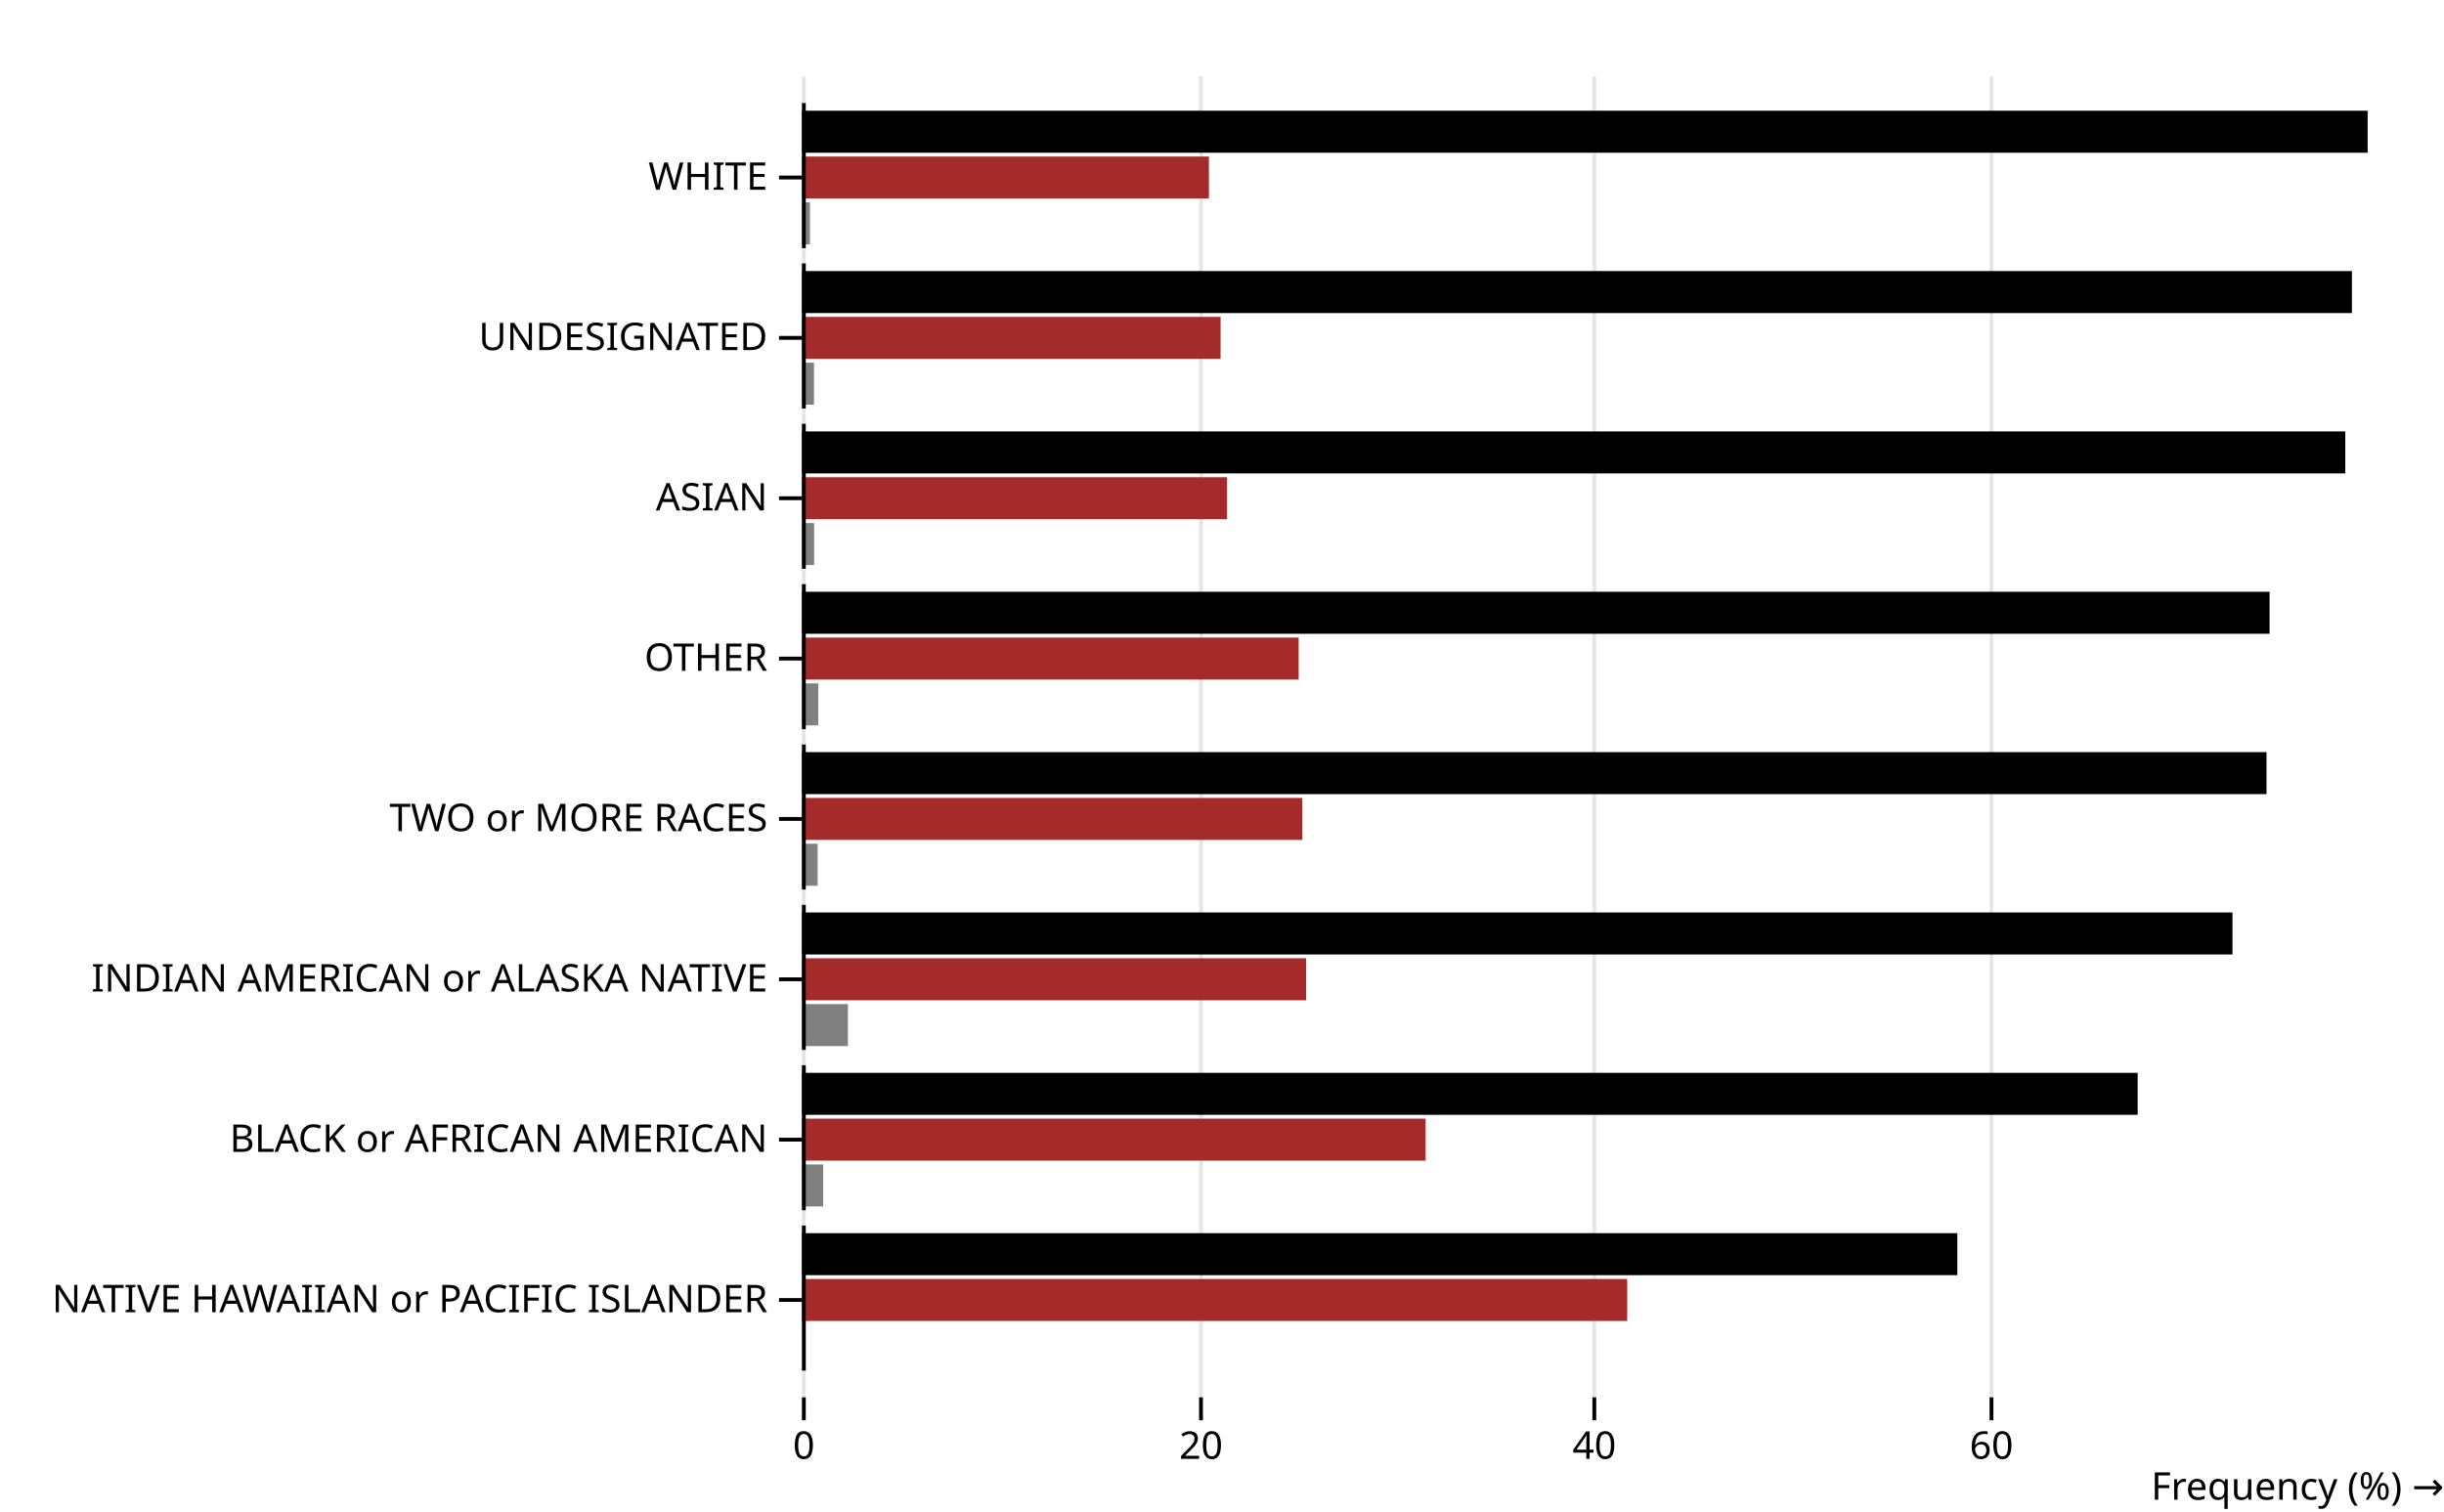
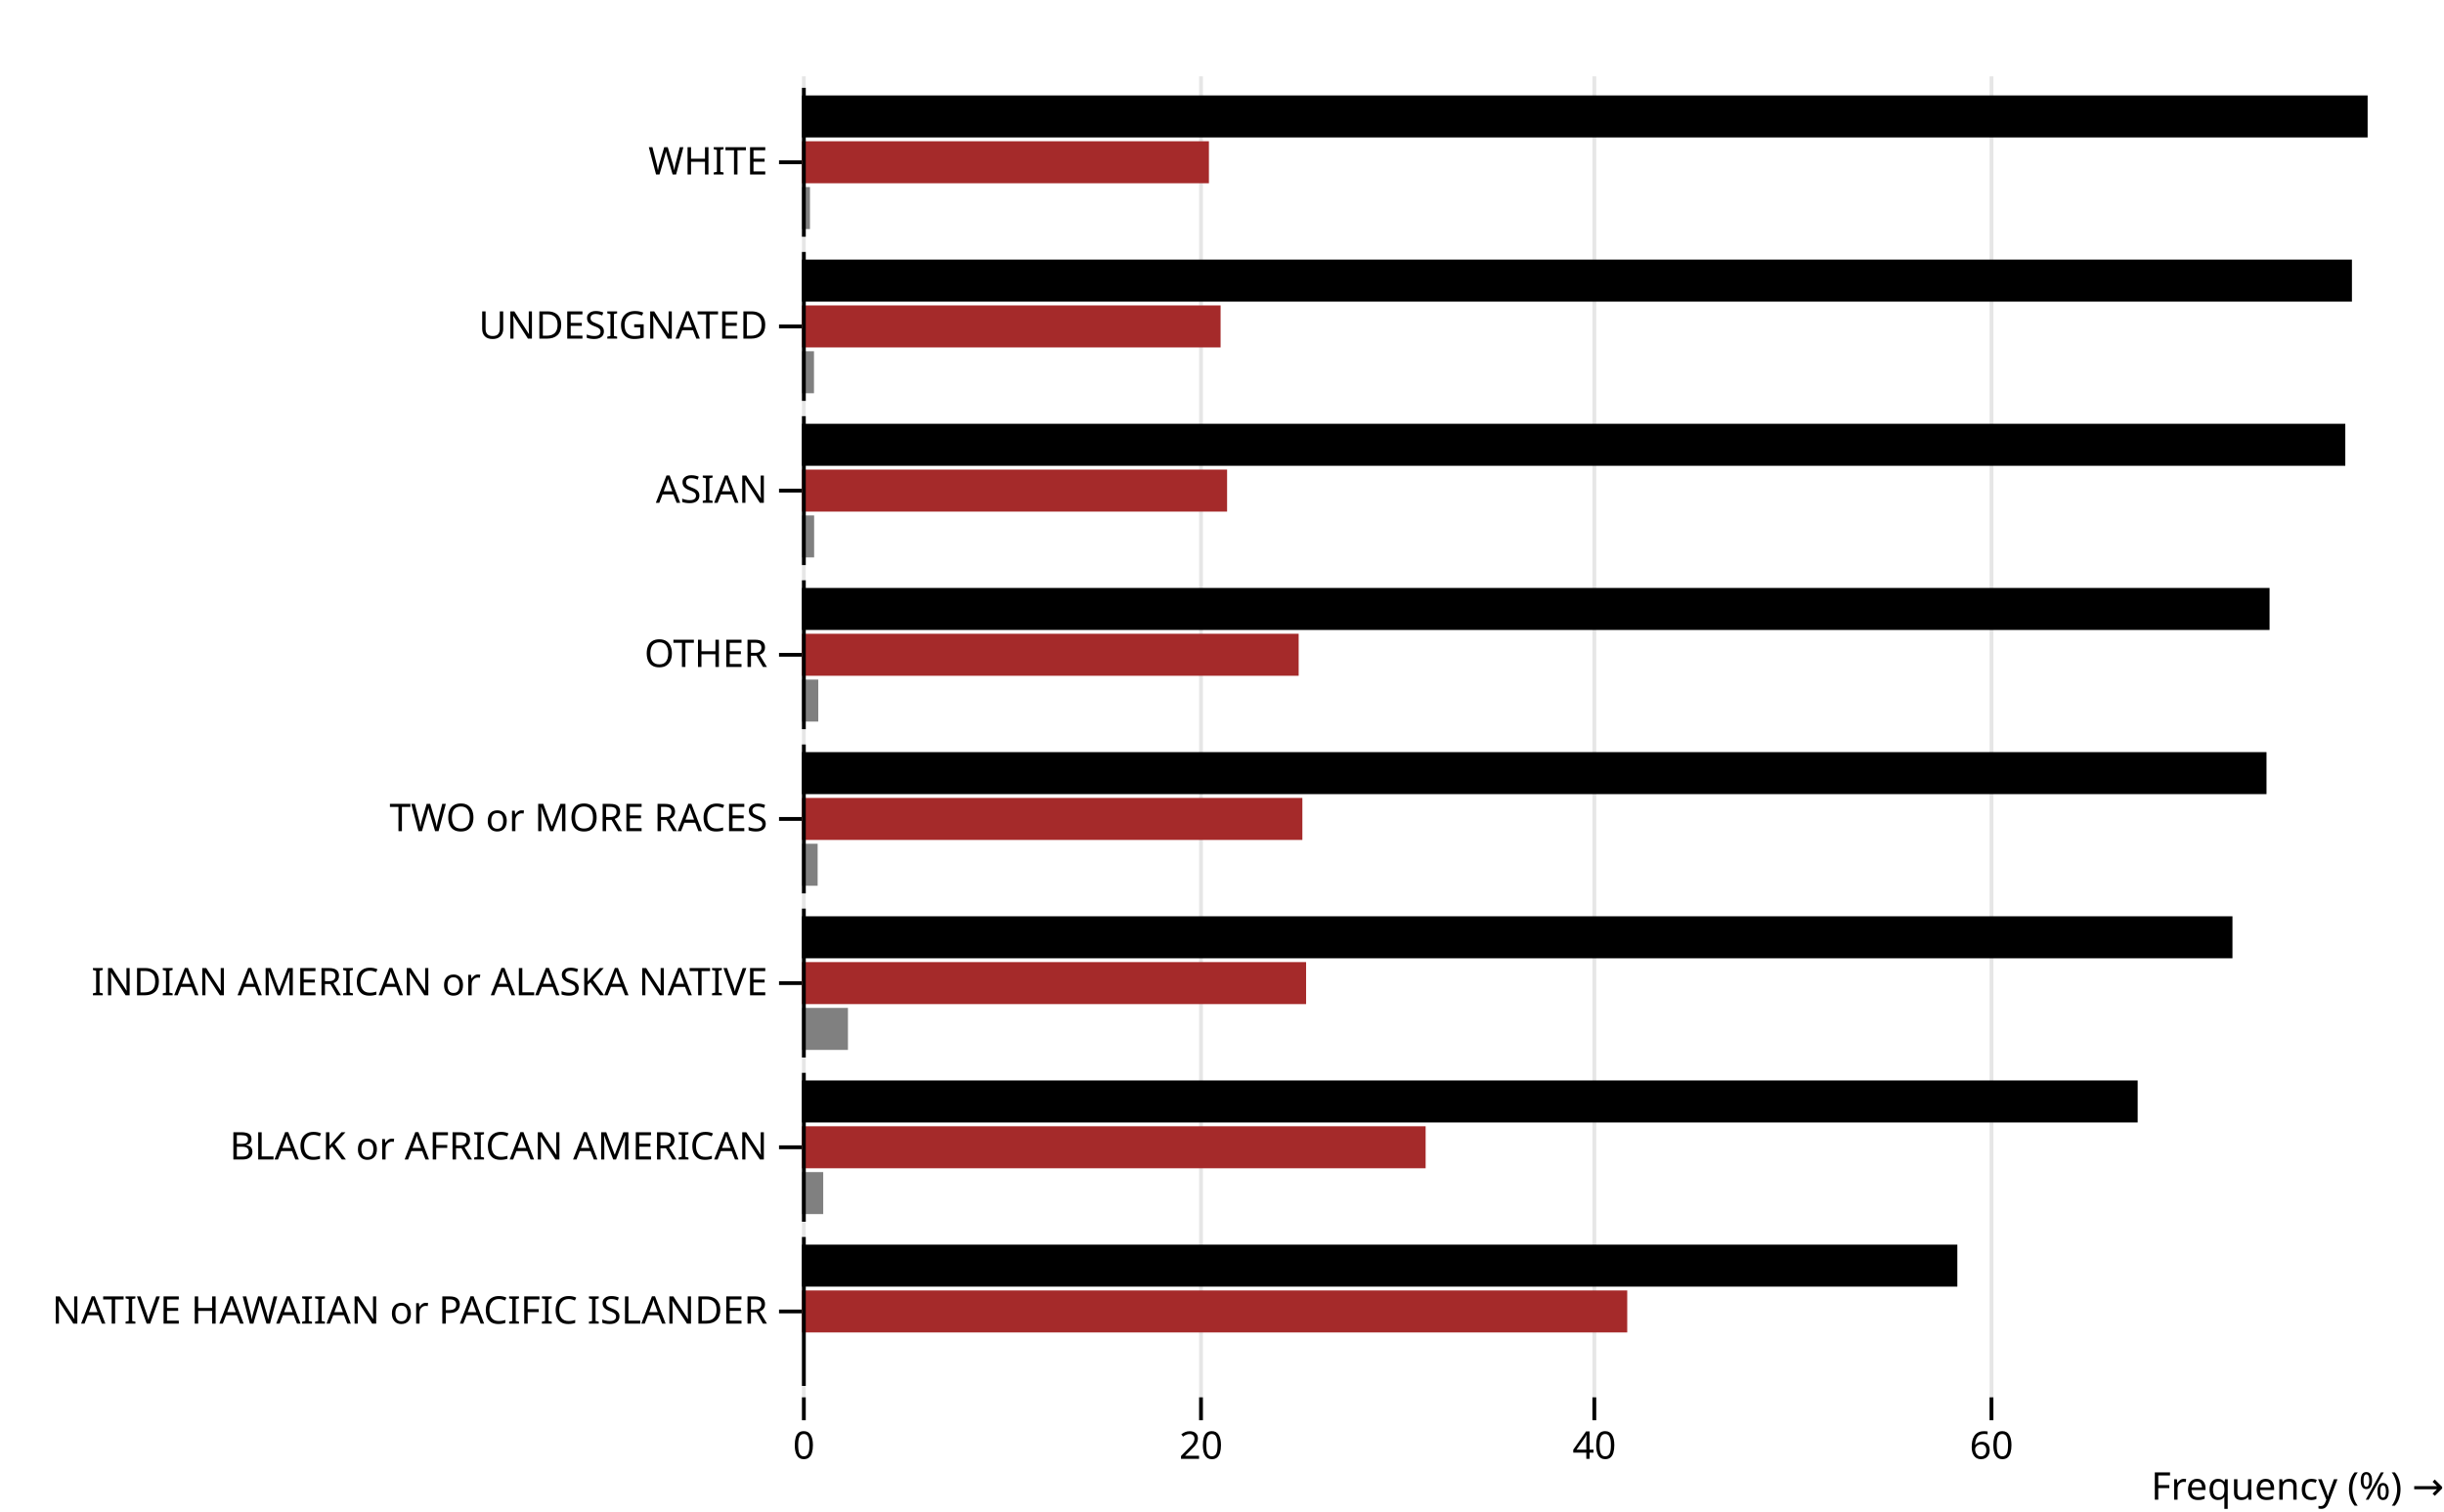
<svg xmlns="http://www.w3.org/2000/svg" viewBox="0,0,640,396" class="plot" fill="currentColor" stroke-miterlimit="1" text-anchor="middle" font-size="10" font-family="sans-serif" style="max-width: 640px; display: block; background: white;">
  <style>
    .plot text {
      white-space: pre;
    }
  </style>
  <g transform="translate(210,0)" fill="none" text-anchor="end">
-     <g class="tick" opacity="1" transform="translate(0,46.5)">
+     <g class="tick" opacity="1" transform="translate(0,42.5)">
      <line stroke="currentColor" x2="-6" />
      <text fill="currentColor" x="-9" dy="0.32em">WHITE</text>
    </g>
-     <g class="tick" opacity="1" transform="translate(0,88.5)">
+     <g class="tick" opacity="1" transform="translate(0,85.5)">
      <line stroke="currentColor" x2="-6" />
      <text fill="currentColor" x="-9" dy="0.32em">UNDESIGNATED</text>
    </g>
-     <g class="tick" opacity="1" transform="translate(0,130.5)">
+     <g class="tick" opacity="1" transform="translate(0,128.5)">
      <line stroke="currentColor" x2="-6" />
      <text fill="currentColor" x="-9" dy="0.32em">ASIAN</text>
    </g>
-     <g class="tick" opacity="1" transform="translate(0,172.5)">
+     <g class="tick" opacity="1" transform="translate(0,171.5)">
      <line stroke="currentColor" x2="-6" />
      <text fill="currentColor" x="-9" dy="0.32em">OTHER</text>
    </g>
    <g class="tick" opacity="1" transform="translate(0,214.5)">
      <line stroke="currentColor" x2="-6" />
      <text fill="currentColor" x="-9" dy="0.32em">TWO or MORE RACES</text>
    </g>
-     <g class="tick" opacity="1" transform="translate(0,256.5)">
+     <g class="tick" opacity="1" transform="translate(0,257.5)">
      <line stroke="currentColor" x2="-6" />
      <text fill="currentColor" x="-9" dy="0.32em">INDIAN AMERICAN or ALASKA NATIVE</text>
    </g>
-     <g class="tick" opacity="1" transform="translate(0,298.5)">
+     <g class="tick" opacity="1" transform="translate(0,300.5)">
      <line stroke="currentColor" x2="-6" />
      <text fill="currentColor" x="-9" dy="0.32em">BLACK or AFRICAN AMERICAN</text>
    </g>
-     <g class="tick" opacity="1" transform="translate(0,340.5)">
+     <g class="tick" opacity="1" transform="translate(0,343.5)">
      <line stroke="currentColor" x2="-6" />
      <text fill="currentColor" x="-9" dy="0.32em">NATIVE HAWAIIAN or PACIFIC ISLANDER</text>
    </g>
  </g>
  <g transform="translate(0,366)" fill="none" text-anchor="middle">
    <g class="tick" opacity="1" transform="translate(210.5,0)">
      <line stroke="currentColor" y2="6" />
      <line stroke="currentColor" y2="-346" stroke-opacity="0.1" />
      <text fill="currentColor" y="9" dy="0.71em">0</text>
    </g>
    <g class="tick" opacity="1" transform="translate(314.5,0)">
      <line stroke="currentColor" y2="6" />
      <line stroke="currentColor" y2="-346" stroke-opacity="0.1" />
      <text fill="currentColor" y="9" dy="0.71em">20</text>
    </g>
    <g class="tick" opacity="1" transform="translate(417.5,0)">
      <line stroke="currentColor" y2="6" />
      <line stroke="currentColor" y2="-346" stroke-opacity="0.1" />
      <text fill="currentColor" y="9" dy="0.71em">40</text>
    </g>
    <g class="tick" opacity="1" transform="translate(521.5,0)">
      <line stroke="currentColor" y2="6" />
      <line stroke="currentColor" y2="-346" stroke-opacity="0.1" />
      <text fill="currentColor" y="9" dy="0.71em">60</text>
    </g>
    <text fill="currentColor" transform="translate(640,30)" dy="-0.32em" text-anchor="end">Frequency (%) →</text>
  </g>
  <g>
-     <g transform="translate(0,27)">
+     <g transform="translate(0,23)">
      <g transform="translate(0,0)">
        <rect x="210" width="410" y="2" height="11" fill="currentColor">
          </rect>
        <rect x="210" width="2.102" y="26" height="11" fill="gray">
          </rect>
        <rect x="210" width="106.574" y="14" height="11" fill="brown">
          </rect>
      </g>
      <g stroke="currentColor" transform="translate(0.5,0)">
-         <line x1="210" x2="210" y1="0" y2="38" />
+         <line x1="210" x2="210" y1="0" y2="39" />
      </g>
    </g>
-     <g transform="translate(0,69)">
+     <g transform="translate(0,66)">
      <g transform="translate(0,0)">
        <rect x="210" width="405.891" y="2" height="11" fill="currentColor">
          </rect>
        <rect x="210" width="3.154" y="26" height="11" fill="gray">
          </rect>
        <rect x="210" width="109.631" y="14" height="11" fill="brown">
          </rect>
      </g>
      <g stroke="currentColor" transform="translate(0.5,0)">
-         <line x1="210" x2="210" y1="0" y2="38" />
+         <line x1="210" x2="210" y1="0" y2="39" />
      </g>
    </g>
-     <g transform="translate(0,111)">
+     <g transform="translate(0,109)">
      <g transform="translate(0,0)">
        <rect x="210" width="404.152" y="2" height="11" fill="currentColor">
          </rect>
        <rect x="210" width="111.332" y="14" height="11" fill="brown">
          </rect>
        <rect x="210" width="3.192" y="26" height="11" fill="gray">
          </rect>
      </g>
      <g stroke="currentColor" transform="translate(0.5,0)">
-         <line x1="210" x2="210" y1="0" y2="38" />
+         <line x1="210" x2="210" y1="0" y2="39" />
      </g>
    </g>
-     <g transform="translate(0,153)">
+     <g transform="translate(0,152)">
      <g transform="translate(0,0)">
        <rect x="210" width="384.322" y="2" height="11" fill="currentColor">
          </rect>
        <rect x="210" width="4.279" y="26" height="11" fill="gray">
          </rect>
        <rect x="210" width="130.075" y="14" height="11" fill="brown">
          </rect>
      </g>
      <g stroke="currentColor" transform="translate(0.5,0)">
-         <line x1="210" x2="210" y1="0" y2="38" />
+         <line x1="210" x2="210" y1="0" y2="39" />
      </g>
    </g>
    <g transform="translate(0,195)">
      <g transform="translate(0,0)">
        <rect x="210" width="383.521" y="2" height="11" fill="currentColor">
          </rect>
        <rect x="210" width="131.045" y="14" height="11" fill="brown">
          </rect>
        <rect x="210" width="4.11" y="26" height="11" fill="gray">
          </rect>
      </g>
      <g stroke="currentColor" transform="translate(0.5,0)">
-         <line x1="210" x2="210" y1="0" y2="38" />
+         <line x1="210" x2="210" y1="0" y2="39" />
      </g>
    </g>
-     <g transform="translate(0,237)">
+     <g transform="translate(0,238)">
      <g transform="translate(0,0)">
        <rect x="210" width="132.023" y="14" height="11" fill="brown">
          </rect>
        <rect x="210" width="374.605" y="2" height="11" fill="currentColor">
          </rect>
        <rect x="210" width="12.048" y="26" height="11" fill="gray">
          </rect>
      </g>
      <g stroke="currentColor" transform="translate(0.5,0)">
-         <line x1="210" x2="210" y1="0" y2="38" />
+         <line x1="210" x2="210" y1="0" y2="39" />
      </g>
    </g>
-     <g transform="translate(0,279)">
+     <g transform="translate(0,281)">
      <g transform="translate(0,0)">
        <rect x="210" width="349.781" y="2" height="11" fill="currentColor">
          </rect>
        <rect x="210" width="163.323" y="14" height="11" fill="brown">
          </rect>
        <rect x="210" width="5.572" y="26" height="11" fill="gray">
          </rect>
      </g>
      <g stroke="currentColor" transform="translate(0.5,0)">
-         <line x1="210" x2="210" y1="0" y2="38" />
+         <line x1="210" x2="210" y1="0" y2="39" />
      </g>
    </g>
-     <g transform="translate(0,321)">
+     <g transform="translate(0,324)">
      <g transform="translate(0,0)">
        <rect x="210" width="216.115" y="14" height="11" fill="brown">
          </rect>
        <rect x="210" width="302.561" y="2" height="11" fill="currentColor">
          </rect>
      </g>
      <g stroke="currentColor" transform="translate(0.5,0)">
-         <line x1="210" x2="210" y1="0" y2="38" />
+         <line x1="210" x2="210" y1="0" y2="39" />
      </g>
    </g>
  </g>
</svg>
